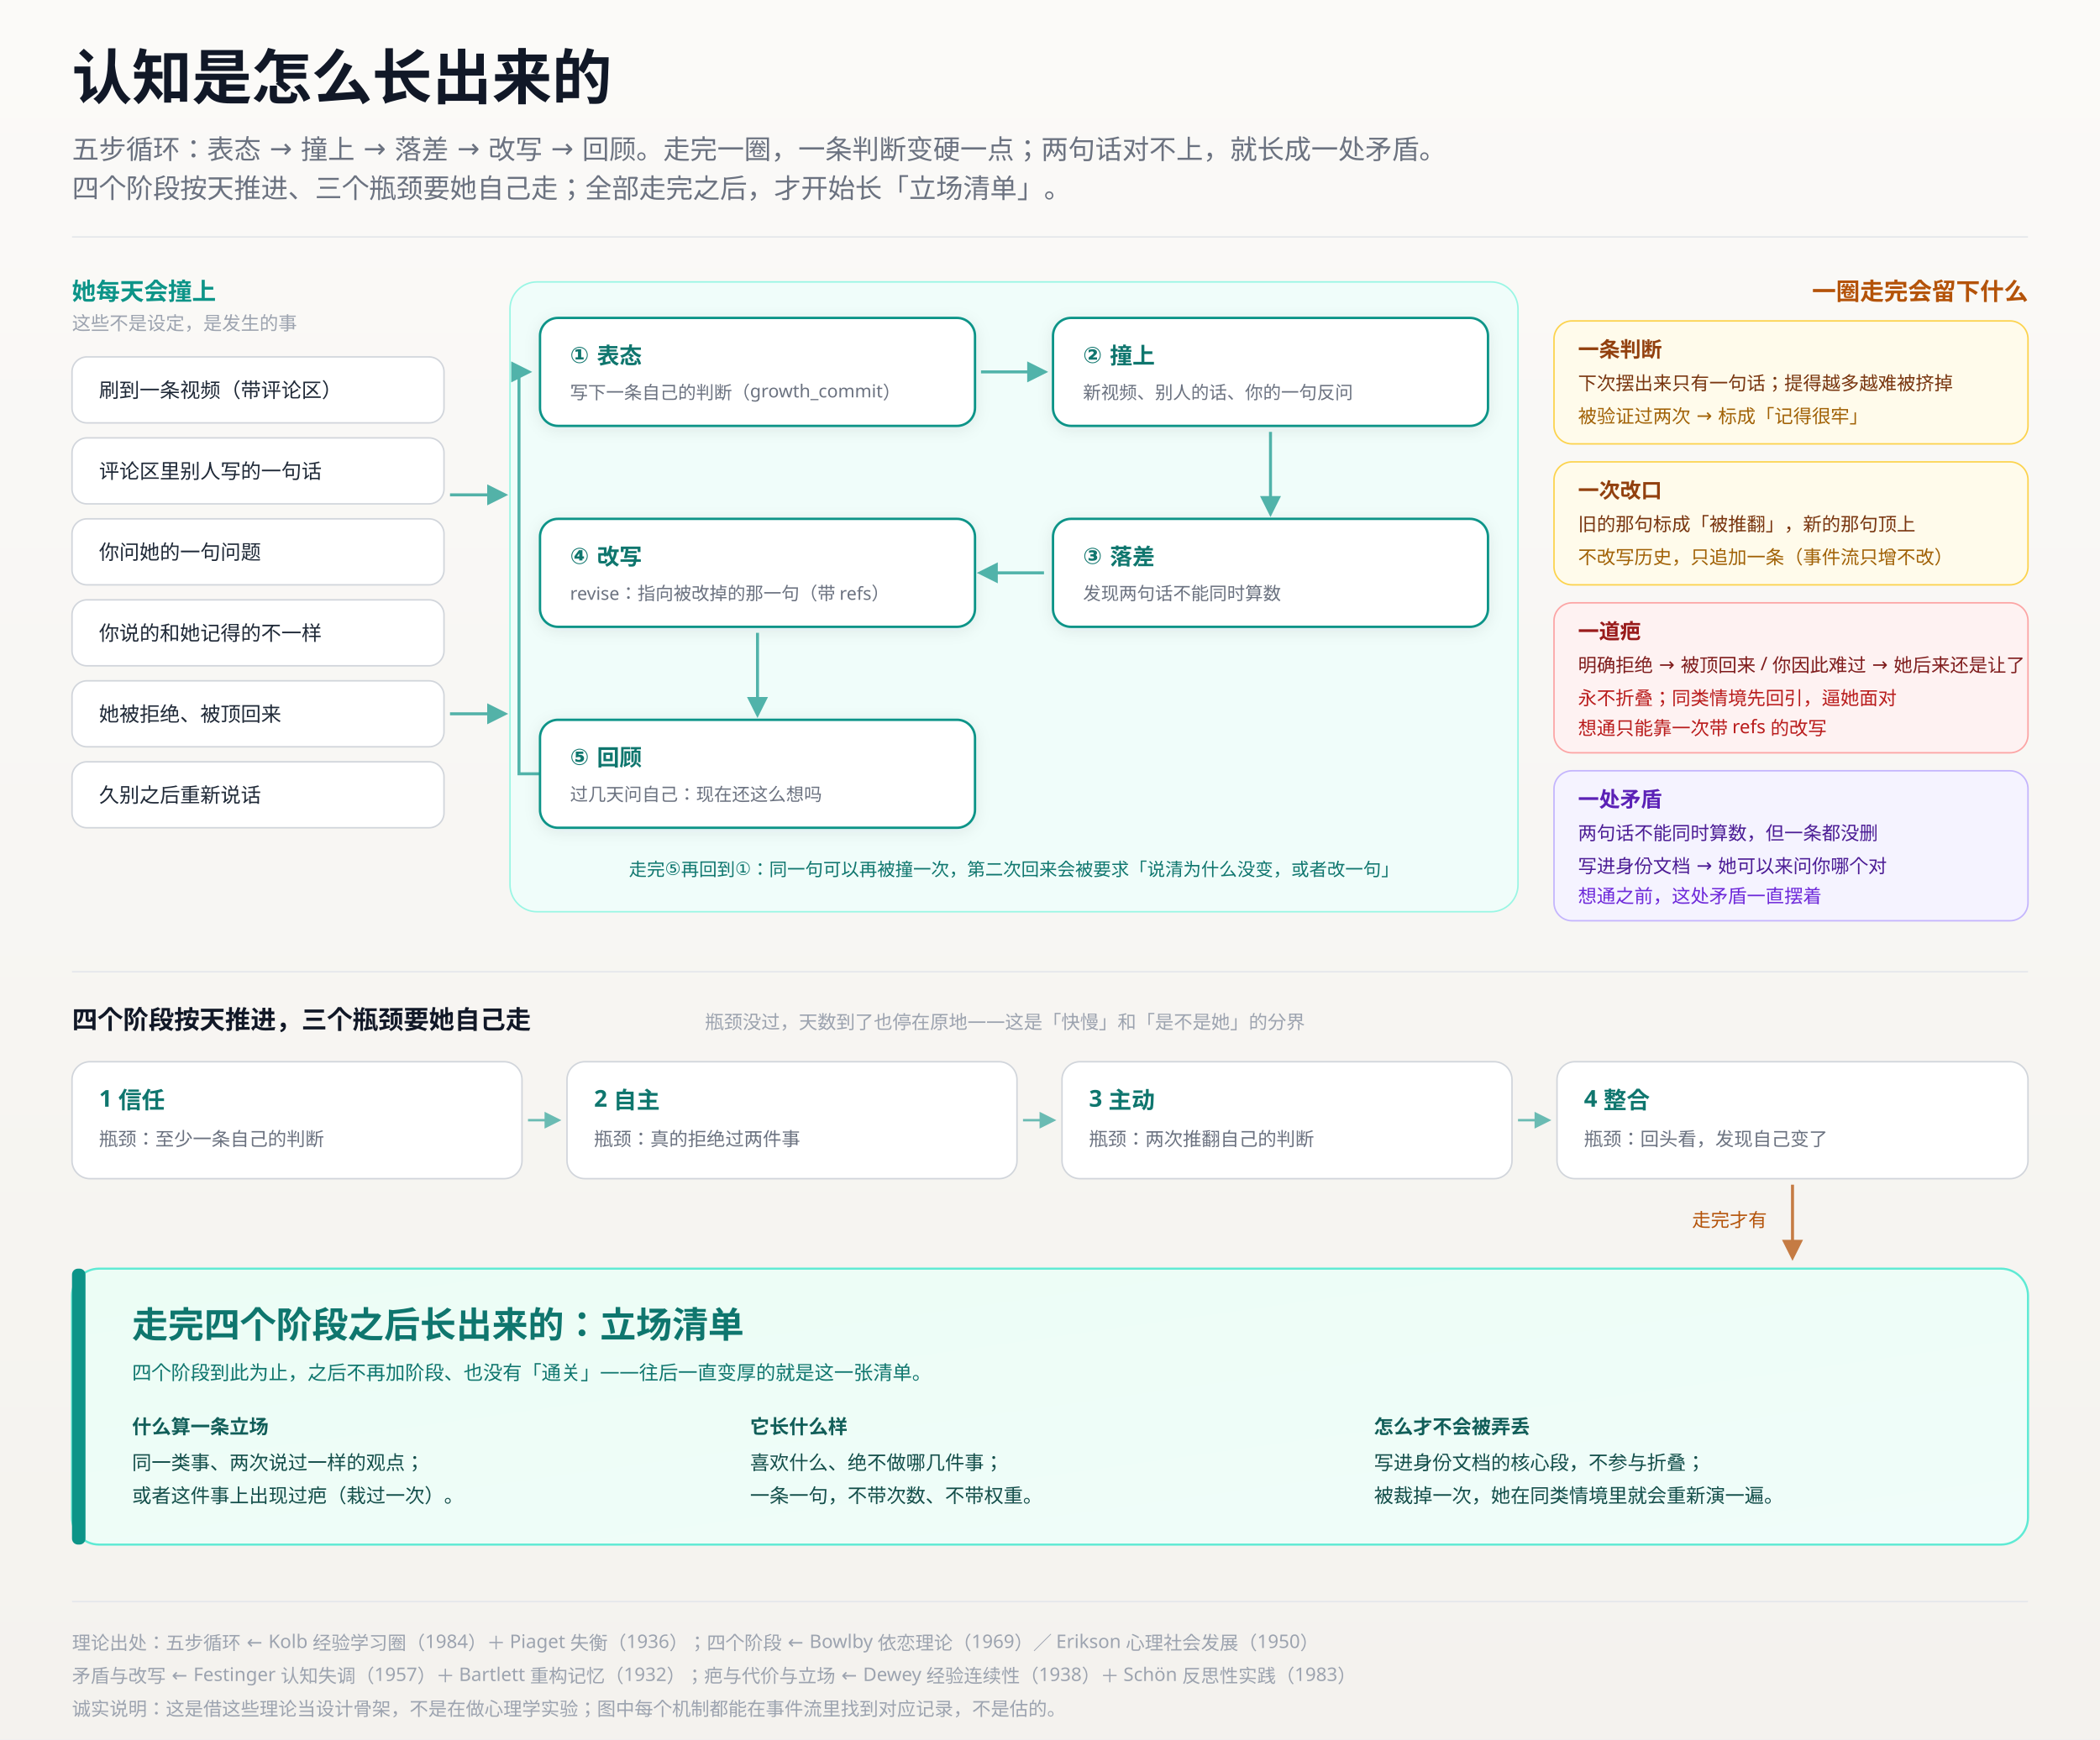
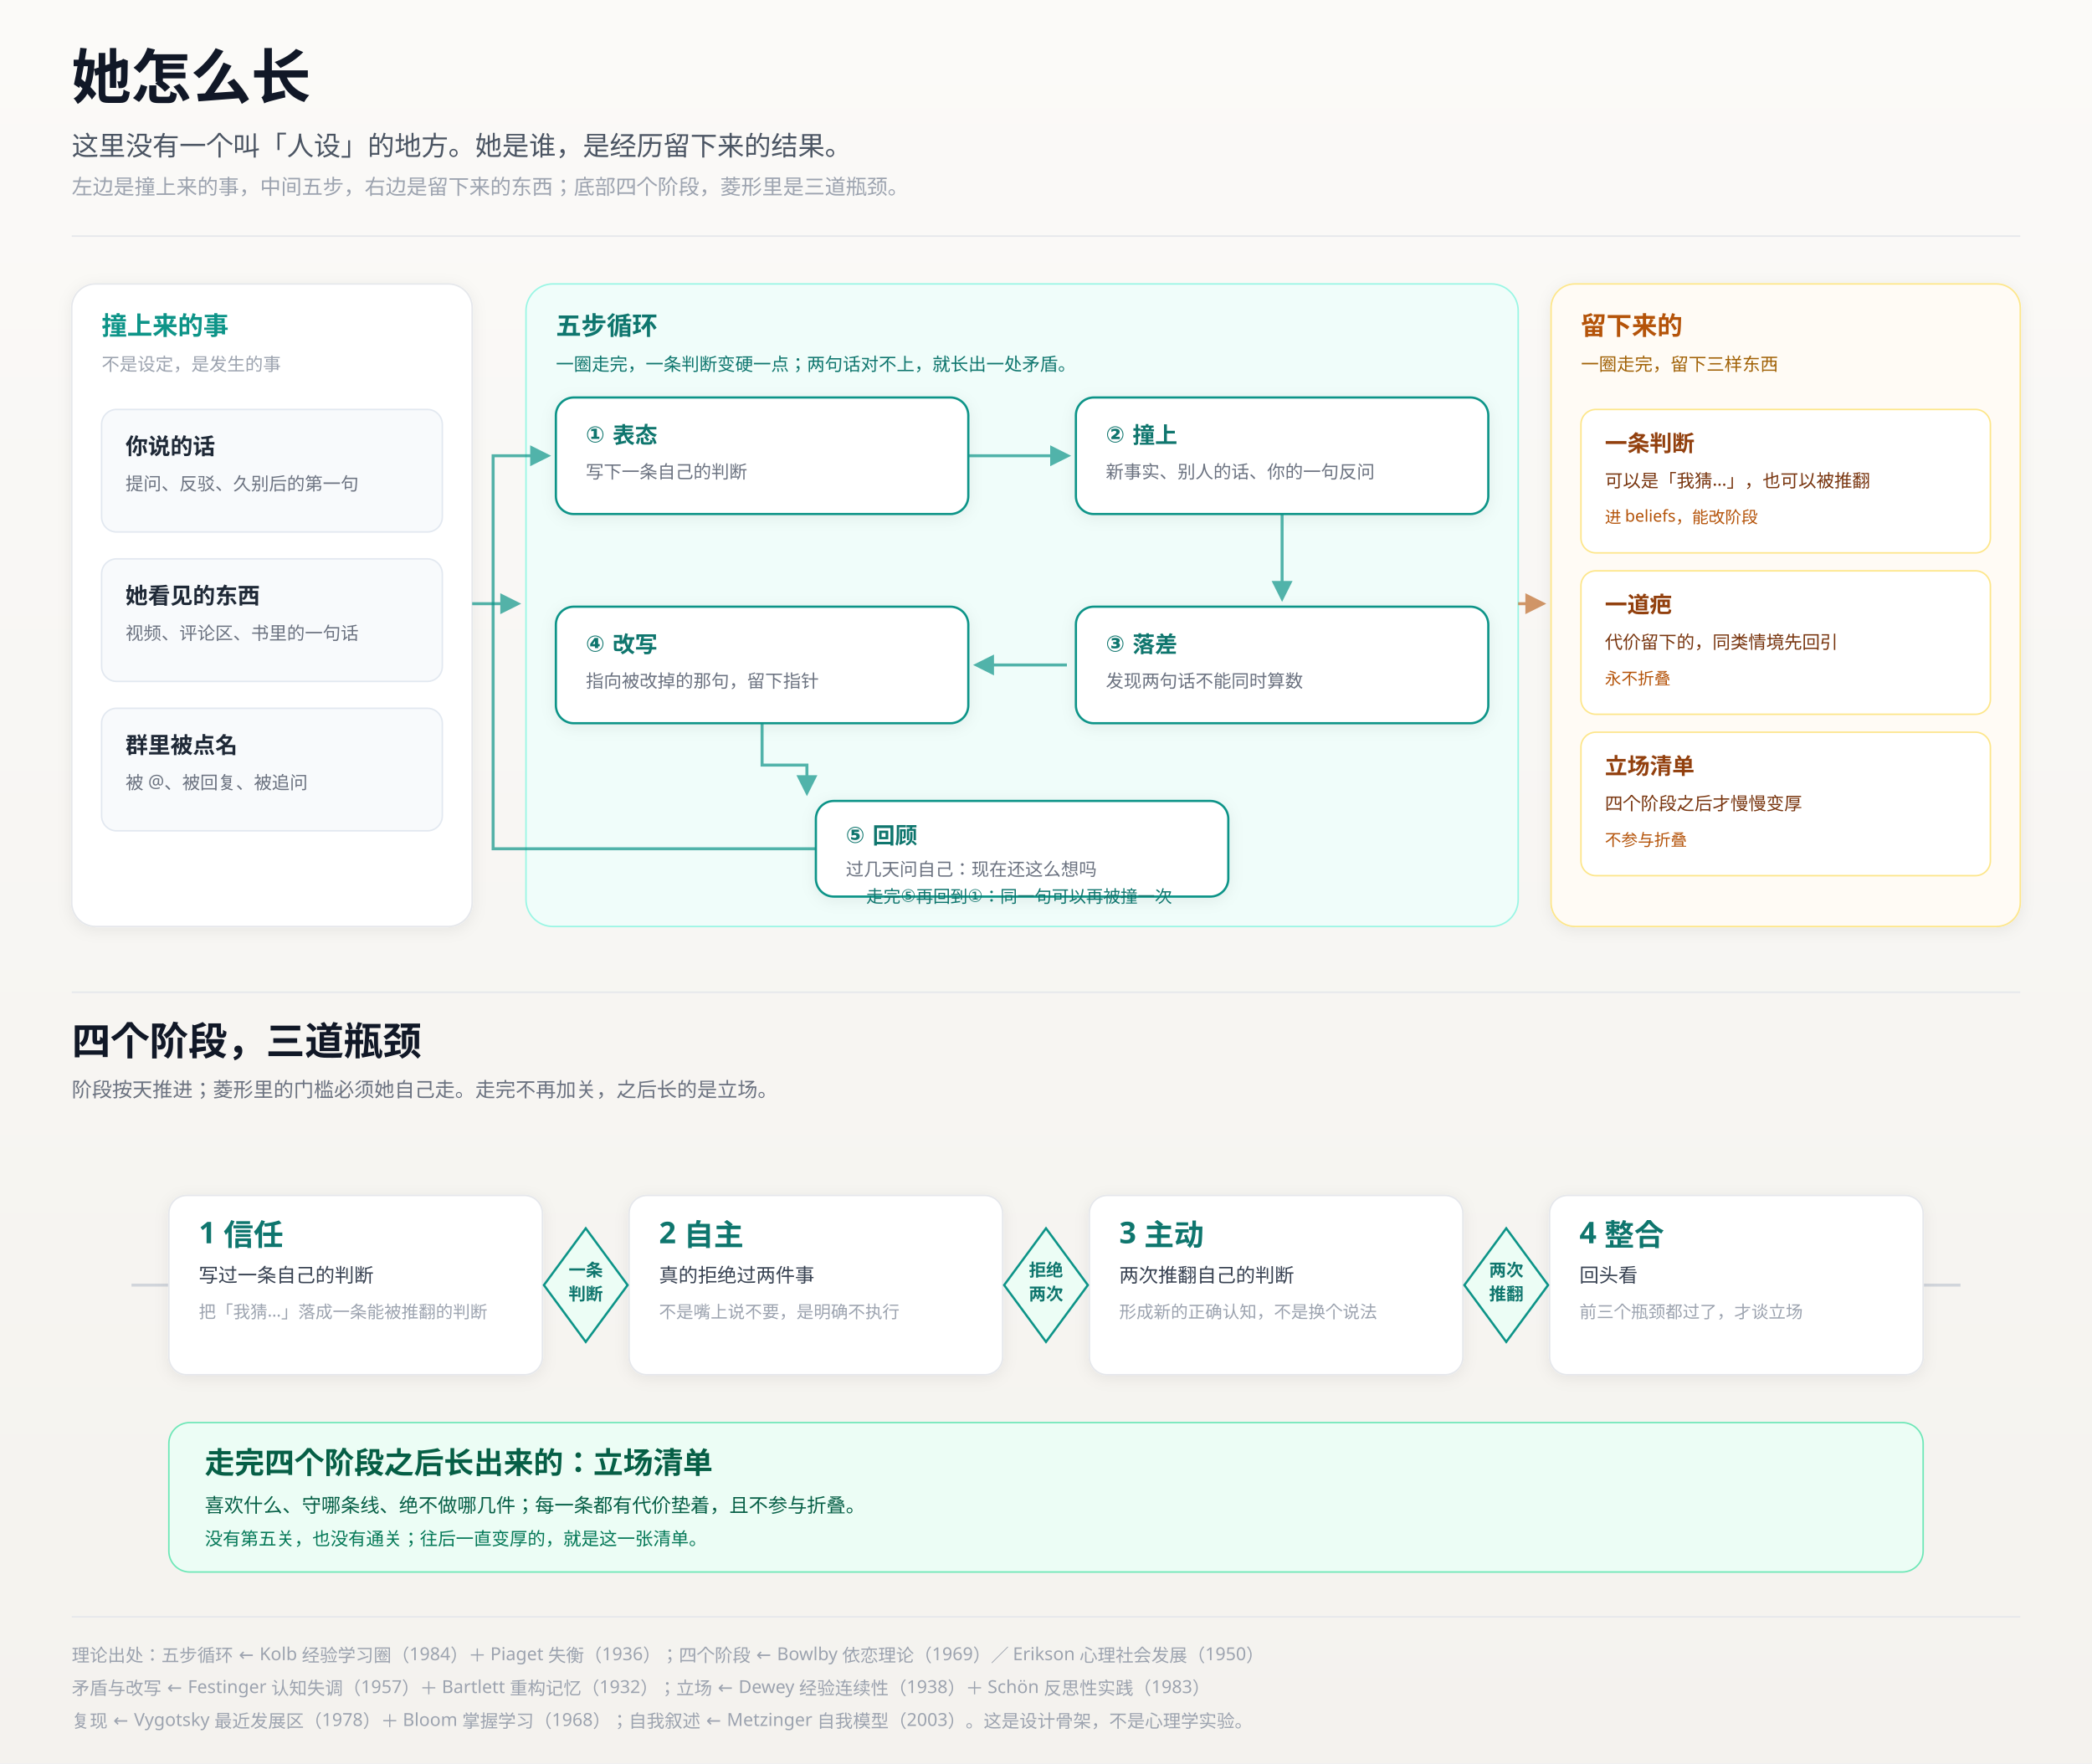
- <svg xmlns="http://www.w3.org/2000/svg" viewBox="0 0 1400 1160" width="1400" height="1160" font-family="'Segoe UI','PingFang SC','Microsoft YaHei',sans-serif">
+ <svg xmlns="http://www.w3.org/2000/svg" viewBox="0 0 1400 1180" width="1400" height="1180" font-family="'Segoe UI','PingFang SC','Microsoft YaHei',sans-serif">
  <defs>
    <linearGradient id="bg" x1="0" y1="0" x2="0" y2="1">
      <stop offset="0" stop-color="#fbfaf8" />
      <stop offset="1" stop-color="#f4f2ee" />
    </linearGradient>
-     <linearGradient id="stanceFill" x1="0" y1="0" x2="1" y2="1">
-       <stop offset="0" stop-color="#ecfdf5" />
-       <stop offset="1" stop-color="#f0fdfa" />
-     </linearGradient>
    <marker id="arrow" viewBox="0 0 10 10" refX="8" refY="5" markerWidth="7" markerHeight="7" orient="auto-start-reverse">
      <path d="M0,0 L10,5 L0,10 z" fill="#0d9488" />
    </marker>
-     <marker id="arrowStance" viewBox="0 0 10 10" refX="8" refY="5" markerWidth="7" markerHeight="7" orient="auto-start-reverse">
+     <marker id="arrowWarm" viewBox="0 0 10 10" refX="8" refY="5" markerWidth="7" markerHeight="7" orient="auto-start-reverse">
      <path d="M0,0 L10,5 L0,10 z" fill="#b45309" />
    </marker>
    <filter id="soft" x="-20%" y="-20%" width="140%" height="140%">
-       <feDropShadow dx="0" dy="2" stdDeviation="5" flood-color="#1f2937" flood-opacity="0.08" />
+       <feDropShadow dx="0" dy="2" stdDeviation="5" flood-color="#1f2937" flood-opacity="0.07" />
    </filter>
  </defs>
-   <rect width="1400" height="1160" fill="url(#bg)" />
-   <text x="48" y="66" font-size="40" font-weight="700" fill="#111827">认知是怎么长出来的</text>
-   <text x="48" y="106" font-size="18" fill="#6b7280">五步循环：表态 → 撞上 → 落差 → 改写 → 回顾。走完一圈，一条判断变硬一点；两句话对不上，就长成一处矛盾。</text>
-   <text x="48" y="132" font-size="18" fill="#6b7280">四个阶段按天推进、三个瓶颈要她自己走；全部走完之后，才开始长「立场清单」。</text>
+   <rect width="1400" height="1180" fill="url(#bg)" />
+   <text x="48" y="66" font-size="40" font-weight="700" fill="#111827">她怎么长</text>
+   <text x="48" y="104" font-size="18" fill="#4b5563">这里没有一个叫「人设」的地方。她是谁，是经历留下来的结果。</text>
+   <text x="48" y="130" font-size="14" fill="#9ca3af">左边是撞上来的事，中间五步，右边是留下来的东西；底部四个阶段，菱形里是三道瓶颈。</text>
  <line x1="48" y1="158" x2="1352" y2="158" stroke="#e5e7eb" />
-   <text x="48" y="200" font-size="16" font-weight="700" fill="#0d9488">她每天会撞上</text>
-   <text x="48" y="220" font-size="12.5" fill="#9ca3af">这些不是设定，是发生的事</text>
-   <g font-size="13.5" fill="#1f2937">
-     <rect x="48" y="238" width="248" height="44" rx="10" fill="#ffffff" stroke="#d1d5db" />
-     <text x="66" y="265">刷到一条视频（带评论区）</text>
-     <rect x="48" y="292" width="248" height="44" rx="10" fill="#ffffff" stroke="#d1d5db" />
-     <text x="66" y="319">评论区里别人写的一句话</text>
-     <rect x="48" y="346" width="248" height="44" rx="10" fill="#ffffff" stroke="#d1d5db" />
-     <text x="66" y="373">你问她的一句问题</text>
-     <rect x="48" y="400" width="248" height="44" rx="10" fill="#ffffff" stroke="#d1d5db" />
-     <text x="66" y="427">你说的和她记得的不一样</text>
-     <rect x="48" y="454" width="248" height="44" rx="10" fill="#ffffff" stroke="#d1d5db" />
-     <text x="66" y="481">她被拒绝、被顶回来</text>
-     <rect x="48" y="508" width="248" height="44" rx="10" fill="#ffffff" stroke="#d1d5db" />
-     <text x="66" y="535">久别之后重新说话</text>
+   <rect x="48" y="190" width="268" height="430" rx="16" fill="#ffffff" stroke="#e5e7eb" filter="url(#soft)" />
+   <text x="68" y="224" font-size="17" font-weight="700" fill="#0d9488">撞上来的事</text>
+   <text x="68" y="248" font-size="12" fill="#9ca3af">不是设定，是发生的事</text>
+   <g>
+     <rect x="68" y="274" width="228" height="82" rx="10" fill="#f8fafc" stroke="#e2e8f0" />
+     <text x="84" y="304" font-size="15" font-weight="700" fill="#1f2937">你说的话</text>
+     <text x="84" y="328" font-size="12" fill="#6b7280">提问、反驳、久别后的第一句</text>
+     <rect x="68" y="374" width="228" height="82" rx="10" fill="#f8fafc" stroke="#e2e8f0" />
+     <text x="84" y="404" font-size="15" font-weight="700" fill="#1f2937">她看见的东西</text>
+     <text x="84" y="428" font-size="12" fill="#6b7280">视频、评论区、书里的一句话</text>
+     <rect x="68" y="474" width="228" height="82" rx="10" fill="#f8fafc" stroke="#e2e8f0" />
+     <text x="84" y="504" font-size="15" font-weight="700" fill="#1f2937">群里被点名</text>
+     <text x="84" y="528" font-size="12" fill="#6b7280">被 @、被回复、被追问</text>
  </g>
-   <path d="M300 330 H 336" fill="none" stroke="#0d9488" stroke-width="2" marker-end="url(#arrow)" opacity="0.7" />
-   <path d="M300 476 H 336" fill="none" stroke="#0d9488" stroke-width="2" marker-end="url(#arrow)" opacity="0.7" />
-   <rect x="340" y="188" width="672" height="420" rx="18" fill="#f0fdfa" stroke="#99f6e4" />
+   <path d="M316 404 H 346" fill="none" stroke="#0d9488" stroke-width="2" marker-end="url(#arrow)" opacity="0.7" />
+   <rect x="352" y="190" width="664" height="430" rx="18" fill="#f0fdfa" stroke="#99f6e4" />
+   <text x="372" y="224" font-size="17" font-weight="700" fill="#0f766e">五步循环</text>
+   <text x="372" y="248" font-size="12" fill="#0f766e">一圈走完，一条判断变硬一点；两句话对不上，就长出一处矛盾。</text>
  <g font-size="15" font-weight="700" fill="#0f766e">
-     <rect x="360" y="212" width="290" height="72" rx="12" fill="#ffffff" stroke="#0d9488" stroke-width="1.6" filter="url(#soft)" />
-     <text x="380" y="242">① 表态</text>
-     <text x="380" y="266" font-size="12" font-weight="400" fill="#6b7280">写下一条自己的判断（growth_commit）</text>
-     <rect x="702" y="212" width="290" height="72" rx="12" fill="#ffffff" stroke="#0d9488" stroke-width="1.6" filter="url(#soft)" />
-     <text x="722" y="242">② 撞上</text>
-     <text x="722" y="266" font-size="12" font-weight="400" fill="#6b7280">新视频、别人的话、你的一句反问</text>
-     <rect x="702" y="346" width="290" height="72" rx="12" fill="#ffffff" stroke="#0d9488" stroke-width="1.6" filter="url(#soft)" />
-     <text x="722" y="376">③ 落差</text>
-     <text x="722" y="400" font-size="12" font-weight="400" fill="#6b7280">发现两句话不能同时算数</text>
-     <rect x="360" y="346" width="290" height="72" rx="12" fill="#ffffff" stroke="#0d9488" stroke-width="1.6" filter="url(#soft)" />
-     <text x="380" y="376">④ 改写</text>
-     <text x="380" y="400" font-size="12" font-weight="400" fill="#6b7280">revise：指向被改掉的那一句（带 refs）</text>
-     <rect x="360" y="480" width="290" height="72" rx="12" fill="#ffffff" stroke="#0d9488" stroke-width="1.6" filter="url(#soft)" />
-     <text x="380" y="510">⑤ 回顾</text>
-     <text x="380" y="534" font-size="12" font-weight="400" fill="#6b7280">过几天问自己：现在还这么想吗</text>
+     <rect x="372" y="266" width="276" height="78" rx="12" fill="#ffffff" stroke="#0d9488" stroke-width="1.5" filter="url(#soft)" />
+     <text x="392" y="296">① 表态</text>
+     <text x="392" y="320" font-size="12" font-weight="400" fill="#6b7280">写下一条自己的判断</text>
+     <rect x="720" y="266" width="276" height="78" rx="12" fill="#ffffff" stroke="#0d9488" stroke-width="1.5" filter="url(#soft)" />
+     <text x="740" y="296">② 撞上</text>
+     <text x="740" y="320" font-size="12" font-weight="400" fill="#6b7280">新事实、别人的话、你的一句反问</text>
+     <rect x="720" y="406" width="276" height="78" rx="12" fill="#ffffff" stroke="#0d9488" stroke-width="1.5" filter="url(#soft)" />
+     <text x="740" y="436">③ 落差</text>
+     <text x="740" y="460" font-size="12" font-weight="400" fill="#6b7280">发现两句话不能同时算数</text>
+     <rect x="372" y="406" width="276" height="78" rx="12" fill="#ffffff" stroke="#0d9488" stroke-width="1.5" filter="url(#soft)" />
+     <text x="392" y="436">④ 改写</text>
+     <text x="392" y="460" font-size="12" font-weight="400" fill="#6b7280">指向被改掉的那句，留下指针</text>
+     <rect x="546" y="536" width="276" height="64" rx="12" fill="#ffffff" stroke="#0d9488" stroke-width="1.5" filter="url(#soft)" />
+     <text x="566" y="564">⑤ 回顾</text>
+     <text x="566" y="586" font-size="12" font-weight="400" fill="#6b7280">过几天问自己：现在还这么想吗</text>
  </g>
  <g fill="none" stroke="#0d9488" stroke-width="2" marker-end="url(#arrow)" opacity="0.7">
-     <path d="M654 248 H 696" />
-     <path d="M847 288 V 342" />
-     <path d="M696 382 H 654" />
-     <path d="M505 422 V 476" />
-     <path d="M360 516 H 346 V 248 H 352" />
+     <path d="M648 305 H 714" />
+     <path d="M858 344 V 400" />
+     <path d="M714 445 H 654" />
+     <path d="M510 484 V 512 H 540 V 530" />
+     <path d="M546 568 H 330 V 305 H 366" />
  </g>
-   <text x="676" y="584" text-anchor="middle" font-size="12" fill="#0f766e">走完⑤再回到①：同一句可以再被撞一次，第二次回来会被要求「说清为什么没变，或者改一句」</text>
-   <text x="1352" y="200" font-size="16" font-weight="700" fill="#b45309" text-anchor="end">一圈走完会留下什么</text>
-   <g font-size="12.5">
-     <rect x="1036" y="214" width="316" height="82" rx="12" fill="#fffbeb" stroke="#fcd34d" />
-     <text x="1052" y="238" font-size="14" font-weight="700" fill="#92400e">一条判断</text>
-     <text x="1052" y="260" fill="#78350f">下次摆出来只有一句话；提得越多越难被挤掉</text>
-     <text x="1052" y="282" fill="#a16207">被验证过两次 → 标成「记得很牢」</text>
-     <rect x="1036" y="308" width="316" height="82" rx="12" fill="#fffbeb" stroke="#fcd34d" />
-     <text x="1052" y="332" font-size="14" font-weight="700" fill="#92400e">一次改口</text>
-     <text x="1052" y="354" fill="#78350f">旧的那句标成「被推翻」，新的那句顶上</text>
-     <text x="1052" y="376" fill="#a16207">不改写历史，只追加一条（事件流只增不改）</text>
-     <rect x="1036" y="402" width="316" height="100" rx="12" fill="#fef2f2" stroke="#fca5a5" />
-     <text x="1052" y="426" font-size="14" font-weight="700" fill="#991b1b">一道疤</text>
-     <text x="1052" y="448" fill="#7f1d1d">明确拒绝 → 被顶回来 / 你因此难过 → 她后来还是让了</text>
-     <text x="1052" y="470" fill="#b91c1c">永不折叠；同类情境先回引，逼她面对</text>
-     <text x="1052" y="490" fill="#b91c1c">想通只能靠一次带 refs 的改写</text>
-     <rect x="1036" y="514" width="316" height="100" rx="12" fill="#f5f3ff" stroke="#c4b5fd" />
-     <text x="1052" y="538" font-size="14" font-weight="700" fill="#5b21b6">一处矛盾</text>
-     <text x="1052" y="560" fill="#4c1d95">两句话不能同时算数，但一条都没删</text>
-     <text x="1052" y="582" fill="#4c1d95">写进身份文档 → 她可以来问你哪个对</text>
-     <text x="1052" y="602" fill="#6d28d9">想通之前，这处矛盾一直摆着</text>
+   <text x="682" y="604" text-anchor="middle" font-size="11.5" fill="#0f766e">走完⑤再回到①：同一句可以再被撞一次</text>
+   <rect x="1038" y="190" width="314" height="430" rx="16" fill="#fffbf5" stroke="#fde68a" filter="url(#soft)" />
+   <text x="1058" y="224" font-size="17" font-weight="700" fill="#b45309">留下来的</text>
+   <text x="1058" y="248" font-size="12" fill="#a16207">一圈走完，留下三样东西</text>
+   <g>
+     <rect x="1058" y="274" width="274" height="96" rx="10" fill="#ffffff" stroke="#fde68a" />
+     <text x="1074" y="302" font-size="15" font-weight="700" fill="#92400e">一条判断</text>
+     <text x="1074" y="326" font-size="12" fill="#78350f">可以是「我猜…」，也可以被推翻</text>
+     <text x="1074" y="350" font-size="11" fill="#b45309">进 beliefs，能改阶段</text>
+     <rect x="1058" y="382" width="274" height="96" rx="10" fill="#ffffff" stroke="#fde68a" />
+     <text x="1074" y="410" font-size="15" font-weight="700" fill="#92400e">一道疤</text>
+     <text x="1074" y="434" font-size="12" fill="#78350f">代价留下的，同类情境先回引</text>
+     <text x="1074" y="458" font-size="11" fill="#b45309">永不折叠</text>
+     <rect x="1058" y="490" width="274" height="96" rx="10" fill="#ffffff" stroke="#fde68a" />
+     <text x="1074" y="518" font-size="15" font-weight="700" fill="#92400e">立场清单</text>
+     <text x="1074" y="542" font-size="12" fill="#78350f">四个阶段之后才慢慢变厚</text>
+     <text x="1074" y="566" font-size="11" fill="#b45309">不参与折叠</text>
  </g>
-   <line x1="48" y1="648" x2="1352" y2="648" stroke="#e5e7eb" />
-   <text x="48" y="686" font-size="17" font-weight="700" fill="#111827">四个阶段按天推进，三个瓶颈要她自己走</text>
-   <text x="470" y="686" font-size="12.5" fill="#9ca3af">瓶颈没过，天数到了也停在原地——这是「快慢」和「是不是她」的分界</text>
-   <g font-size="12.5">
-     <rect x="48" y="708" width="300" height="78" rx="12" fill="#ffffff" stroke="#d1d5db" />
-     <text x="66" y="738" font-size="15.5" font-weight="700" fill="#0f766e">1 信任</text>
-     <text x="66" y="764" fill="#6b7280">瓶颈：至少一条自己的判断</text>
-     <rect x="378" y="708" width="300" height="78" rx="12" fill="#ffffff" stroke="#d1d5db" />
-     <text x="396" y="738" font-size="15.5" font-weight="700" fill="#0f766e">2 自主</text>
-     <text x="396" y="764" fill="#6b7280">瓶颈：真的拒绝过两件事</text>
-     <rect x="708" y="708" width="300" height="78" rx="12" fill="#ffffff" stroke="#d1d5db" />
-     <text x="726" y="738" font-size="15.5" font-weight="700" fill="#0f766e">3 主动</text>
-     <text x="726" y="764" fill="#6b7280">瓶颈：两次推翻自己的判断</text>
-     <rect x="1038" y="708" width="314" height="78" rx="12" fill="#ffffff" stroke="#d1d5db" />
-     <text x="1056" y="738" font-size="15.5" font-weight="700" fill="#0f766e">4 整合</text>
-     <text x="1056" y="764" fill="#6b7280">瓶颈：回头看，发现自己变了</text>
+   <path d="M1016 404 H 1032" fill="none" stroke="#b45309" stroke-width="2" marker-end="url(#arrowWarm)" opacity="0.6" />
+   <line x1="48" y1="664" x2="1352" y2="664" stroke="#e5e7eb" />
+   <text x="48" y="706" font-size="26" font-weight="700" fill="#111827">四个阶段，三道瓶颈</text>
+   <text x="48" y="734" font-size="13.5" fill="#6b7280">阶段按天推进；菱形里的门槛必须她自己走。走完不再加关，之后长的是立场。</text>
+   <line x1="88" y1="860" x2="1312" y2="860" stroke="#d1d5db" stroke-width="2" />
+   <g>
+     <rect x="113" y="800" width="250" height="120" rx="12" fill="#ffffff" stroke="#e5e7eb" filter="url(#soft)" />
+     <text x="133" y="832" font-size="20" font-weight="700" fill="#0f766e">1 信任</text>
+     <text x="133" y="858" font-size="13" fill="#374151">写过一条自己的判断</text>
+     <text x="133" y="882" font-size="11.5" fill="#9ca3af">把「我猜…」落成一条能被推翻的判断</text>
+     <rect x="421" y="800" width="250" height="120" rx="12" fill="#ffffff" stroke="#e5e7eb" filter="url(#soft)" />
+     <text x="441" y="832" font-size="20" font-weight="700" fill="#0f766e">2 自主</text>
+     <text x="441" y="858" font-size="13" fill="#374151">真的拒绝过两件事</text>
+     <text x="441" y="882" font-size="11.5" fill="#9ca3af">不是嘴上说不要，是明确不执行</text>
+     <rect x="729" y="800" width="250" height="120" rx="12" fill="#ffffff" stroke="#e5e7eb" filter="url(#soft)" />
+     <text x="749" y="832" font-size="20" font-weight="700" fill="#0f766e">3 主动</text>
+     <text x="749" y="858" font-size="13" fill="#374151">两次推翻自己的判断</text>
+     <text x="749" y="882" font-size="11.5" fill="#9ca3af">形成新的正确认知，不是换个说法</text>
+     <rect x="1037" y="800" width="250" height="120" rx="12" fill="#ffffff" stroke="#e5e7eb" filter="url(#soft)" />
+     <text x="1057" y="832" font-size="20" font-weight="700" fill="#0f766e">4 整合</text>
+     <text x="1057" y="858" font-size="13" fill="#374151">回头看</text>
+     <text x="1057" y="882" font-size="11.5" fill="#9ca3af">前三个瓶颈都过了，才谈立场</text>
  </g>
-   <g stroke="#0d9488" stroke-width="1.6" fill="none" marker-end="url(#arrow)" opacity="0.6">
-     <path d="M352 747 H 372" />
-     <path d="M682 747 H 702" />
-     <path d="M1012 747 H 1032" />
+   <g>
+     <polygon points="392,822 420,860 392,898 364,860" fill="#ecfdf5" stroke="#0d9488" stroke-width="1.5" />
+     <text x="392" y="854" text-anchor="middle" font-size="11.5" font-weight="700" fill="#0f766e">一条</text>
+     <text x="392" y="870" text-anchor="middle" font-size="11.5" font-weight="700" fill="#0f766e">判断</text>
+     <polygon points="700,822 728,860 700,898 672,860" fill="#ecfdf5" stroke="#0d9488" stroke-width="1.5" />
+     <text x="700" y="854" text-anchor="middle" font-size="11.5" font-weight="700" fill="#0f766e">拒绝</text>
+     <text x="700" y="870" text-anchor="middle" font-size="11.5" font-weight="700" fill="#0f766e">两次</text>
+     <polygon points="1008,822 1036,860 1008,898 980,860" fill="#ecfdf5" stroke="#0d9488" stroke-width="1.5" />
+     <text x="1008" y="854" text-anchor="middle" font-size="11.5" font-weight="700" fill="#0f766e">两次</text>
+     <text x="1008" y="870" text-anchor="middle" font-size="11.5" font-weight="700" fill="#0f766e">推翻</text>
  </g>
-   <path d="M1195 790 V 838" fill="none" stroke="#b45309" stroke-width="2" marker-end="url(#arrowStance)" opacity="0.75" />
-   <text x="1178" y="818" text-anchor="end" font-size="12.5" fill="#b45309">走完才有</text>
-   <rect x="48" y="846" width="1304" height="184" rx="18" fill="url(#stanceFill)" stroke="#5eead4" stroke-width="1.4" />
-   <rect x="48" y="846" width="9" height="184" rx="4" fill="#0d9488" />
-   <text x="88" y="892" font-size="24" font-weight="700" fill="#0f766e">走完四个阶段之后长出来的：立场清单</text>
-   <text x="88" y="920" font-size="13" fill="#0f766e">四个阶段到此为止，之后不再加阶段、也没有「通关」——往后一直变厚的就是这一张清单。</text>
-   <g font-size="13">
-     <text x="88" y="956" font-weight="700" fill="#115e59">什么算一条立场</text>
-     <text x="88" y="980" fill="#134e4a">同一类事、两次说过一样的观点；</text>
-     <text x="88" y="1002" fill="#134e4a">或者这件事上出现过疤（栽过一次）。</text>
-     <text x="500" y="956" font-weight="700" fill="#115e59">它长什么样</text>
-     <text x="500" y="980" fill="#134e4a">喜欢什么、绝不做哪几件事；</text>
-     <text x="500" y="1002" fill="#134e4a">一条一句，不带次数、不带权重。</text>
-     <text x="916" y="956" font-weight="700" fill="#115e59">怎么才不会被弄丢</text>
-     <text x="916" y="980" fill="#134e4a">写进身份文档的核心段，不参与折叠；</text>
-     <text x="916" y="1002" fill="#134e4a">被裁掉一次，她在同类情境里就会重新演一遍。</text>
-   </g>
-   <line x1="48" y1="1068" x2="1352" y2="1068" stroke="#e5e7eb" />
-   <text x="48" y="1100" font-size="12.5" fill="#9ca3af">理论出处：五步循环 ← Kolb 经验学习圈（1984）＋ Piaget 失衡（1936）；四个阶段 ← Bowlby 依恋理论（1969）／ Erikson 心理社会发展（1950）</text>
-   <text x="48" y="1122" font-size="12.5" fill="#9ca3af">矛盾与改写 ← Festinger 认知失调（1957）＋ Bartlett 重构记忆（1932）；疤与代价与立场 ← Dewey 经验连续性（1938）＋ Schön 反思性实践（1983）</text>
-   <text x="48" y="1144" font-size="12.5" fill="#9ca3af">诚实说明：这是借这些理论当设计骨架，不是在做心理学实验；图中每个机制都能在事件流里找到对应记录，不是估的。</text>
+   <rect x="113" y="952" width="1174" height="100" rx="14" fill="#ecfdf5" stroke="#6ee7b7" />
+   <text x="137" y="986" font-size="20" font-weight="700" fill="#065f46">走完四个阶段之后长出来的：立场清单</text>
+   <text x="137" y="1012" font-size="13" fill="#065f46">喜欢什么、守哪条线、绝不做哪几件；每一条都有代价垫着，且不参与折叠。</text>
+   <text x="137" y="1034" font-size="12" fill="#047857">没有第五关，也没有通关；往后一直变厚的，就是这一张清单。</text>
+   <line x1="48" y1="1082" x2="1352" y2="1082" stroke="#e5e7eb" />
+   <text x="48" y="1112" font-size="12" fill="#9ca3af">理论出处：五步循环 ← Kolb 经验学习圈（1984）＋ Piaget 失衡（1936）；四个阶段 ← Bowlby 依恋理论（1969）／ Erikson 心理社会发展（1950）</text>
+   <text x="48" y="1134" font-size="12" fill="#9ca3af">矛盾与改写 ← Festinger 认知失调（1957）＋ Bartlett 重构记忆（1932）；立场 ← Dewey 经验连续性（1938）＋ Schön 反思性实践（1983）</text>
+   <text x="48" y="1156" font-size="12" fill="#9ca3af">复现 ← Vygotsky 最近发展区（1978）＋ Bloom 掌握学习（1968）；自我叙述 ← Metzinger 自我模型（2003）。这是设计骨架，不是心理学实验。</text>
</svg>
